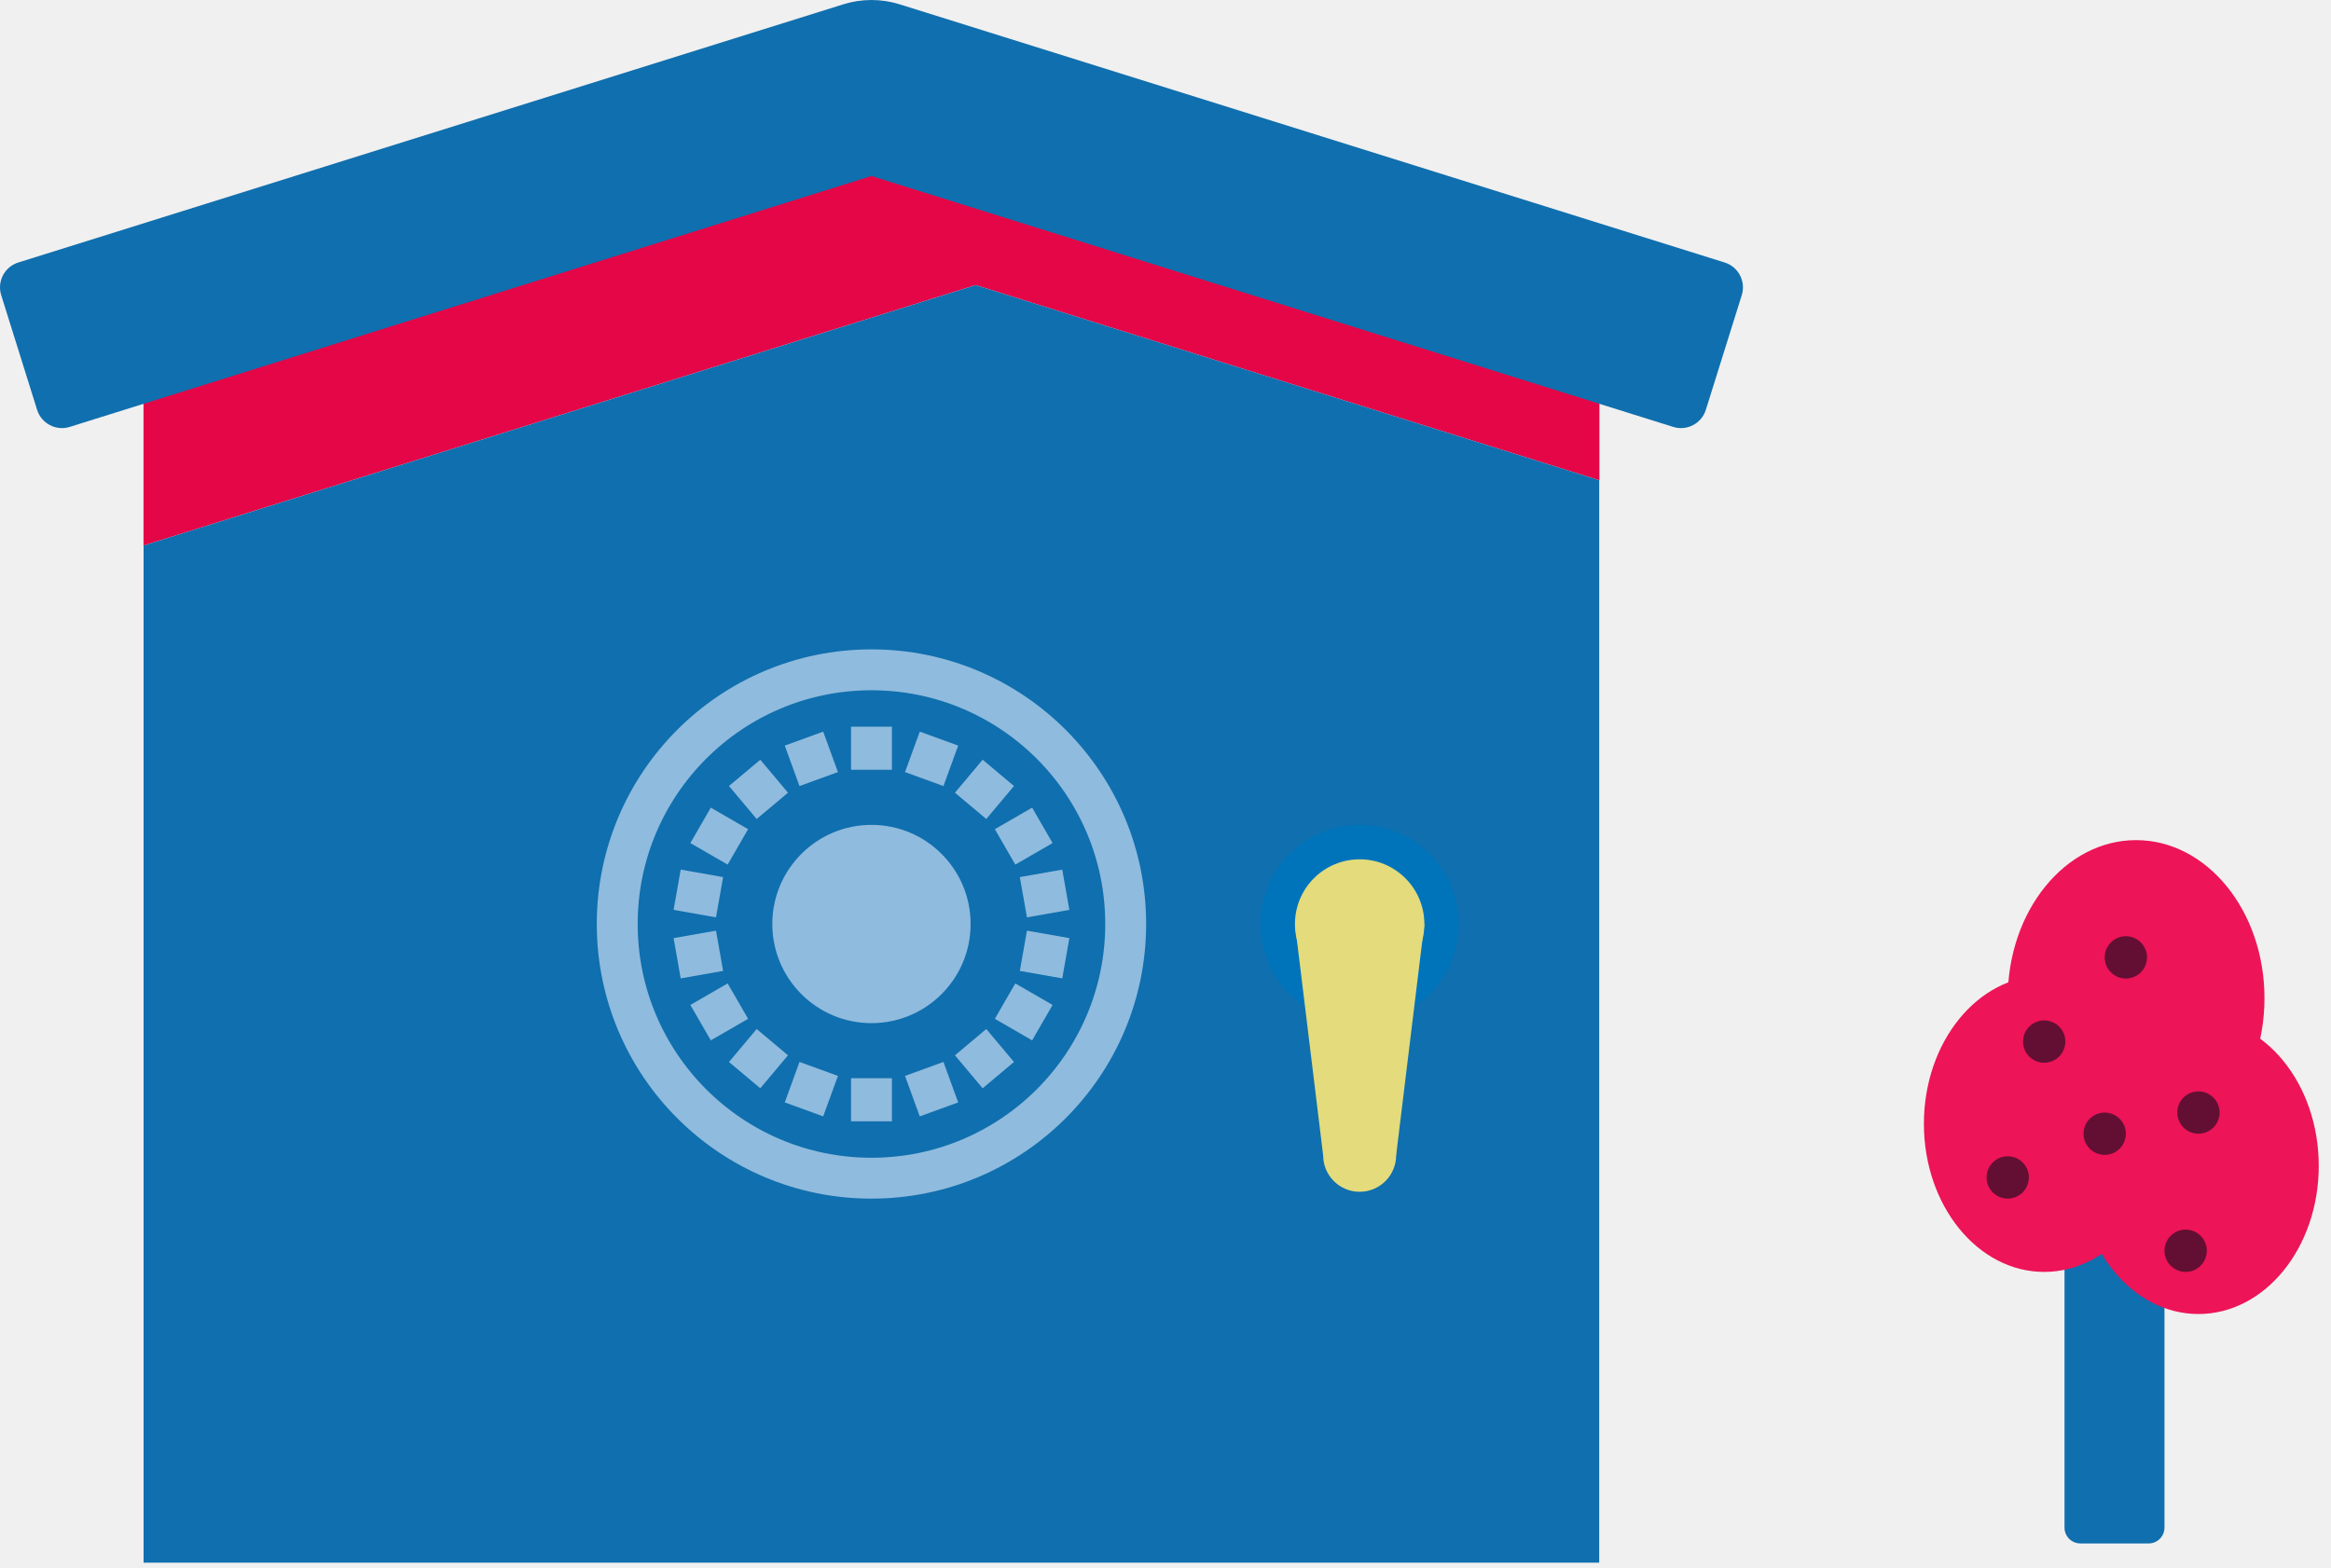
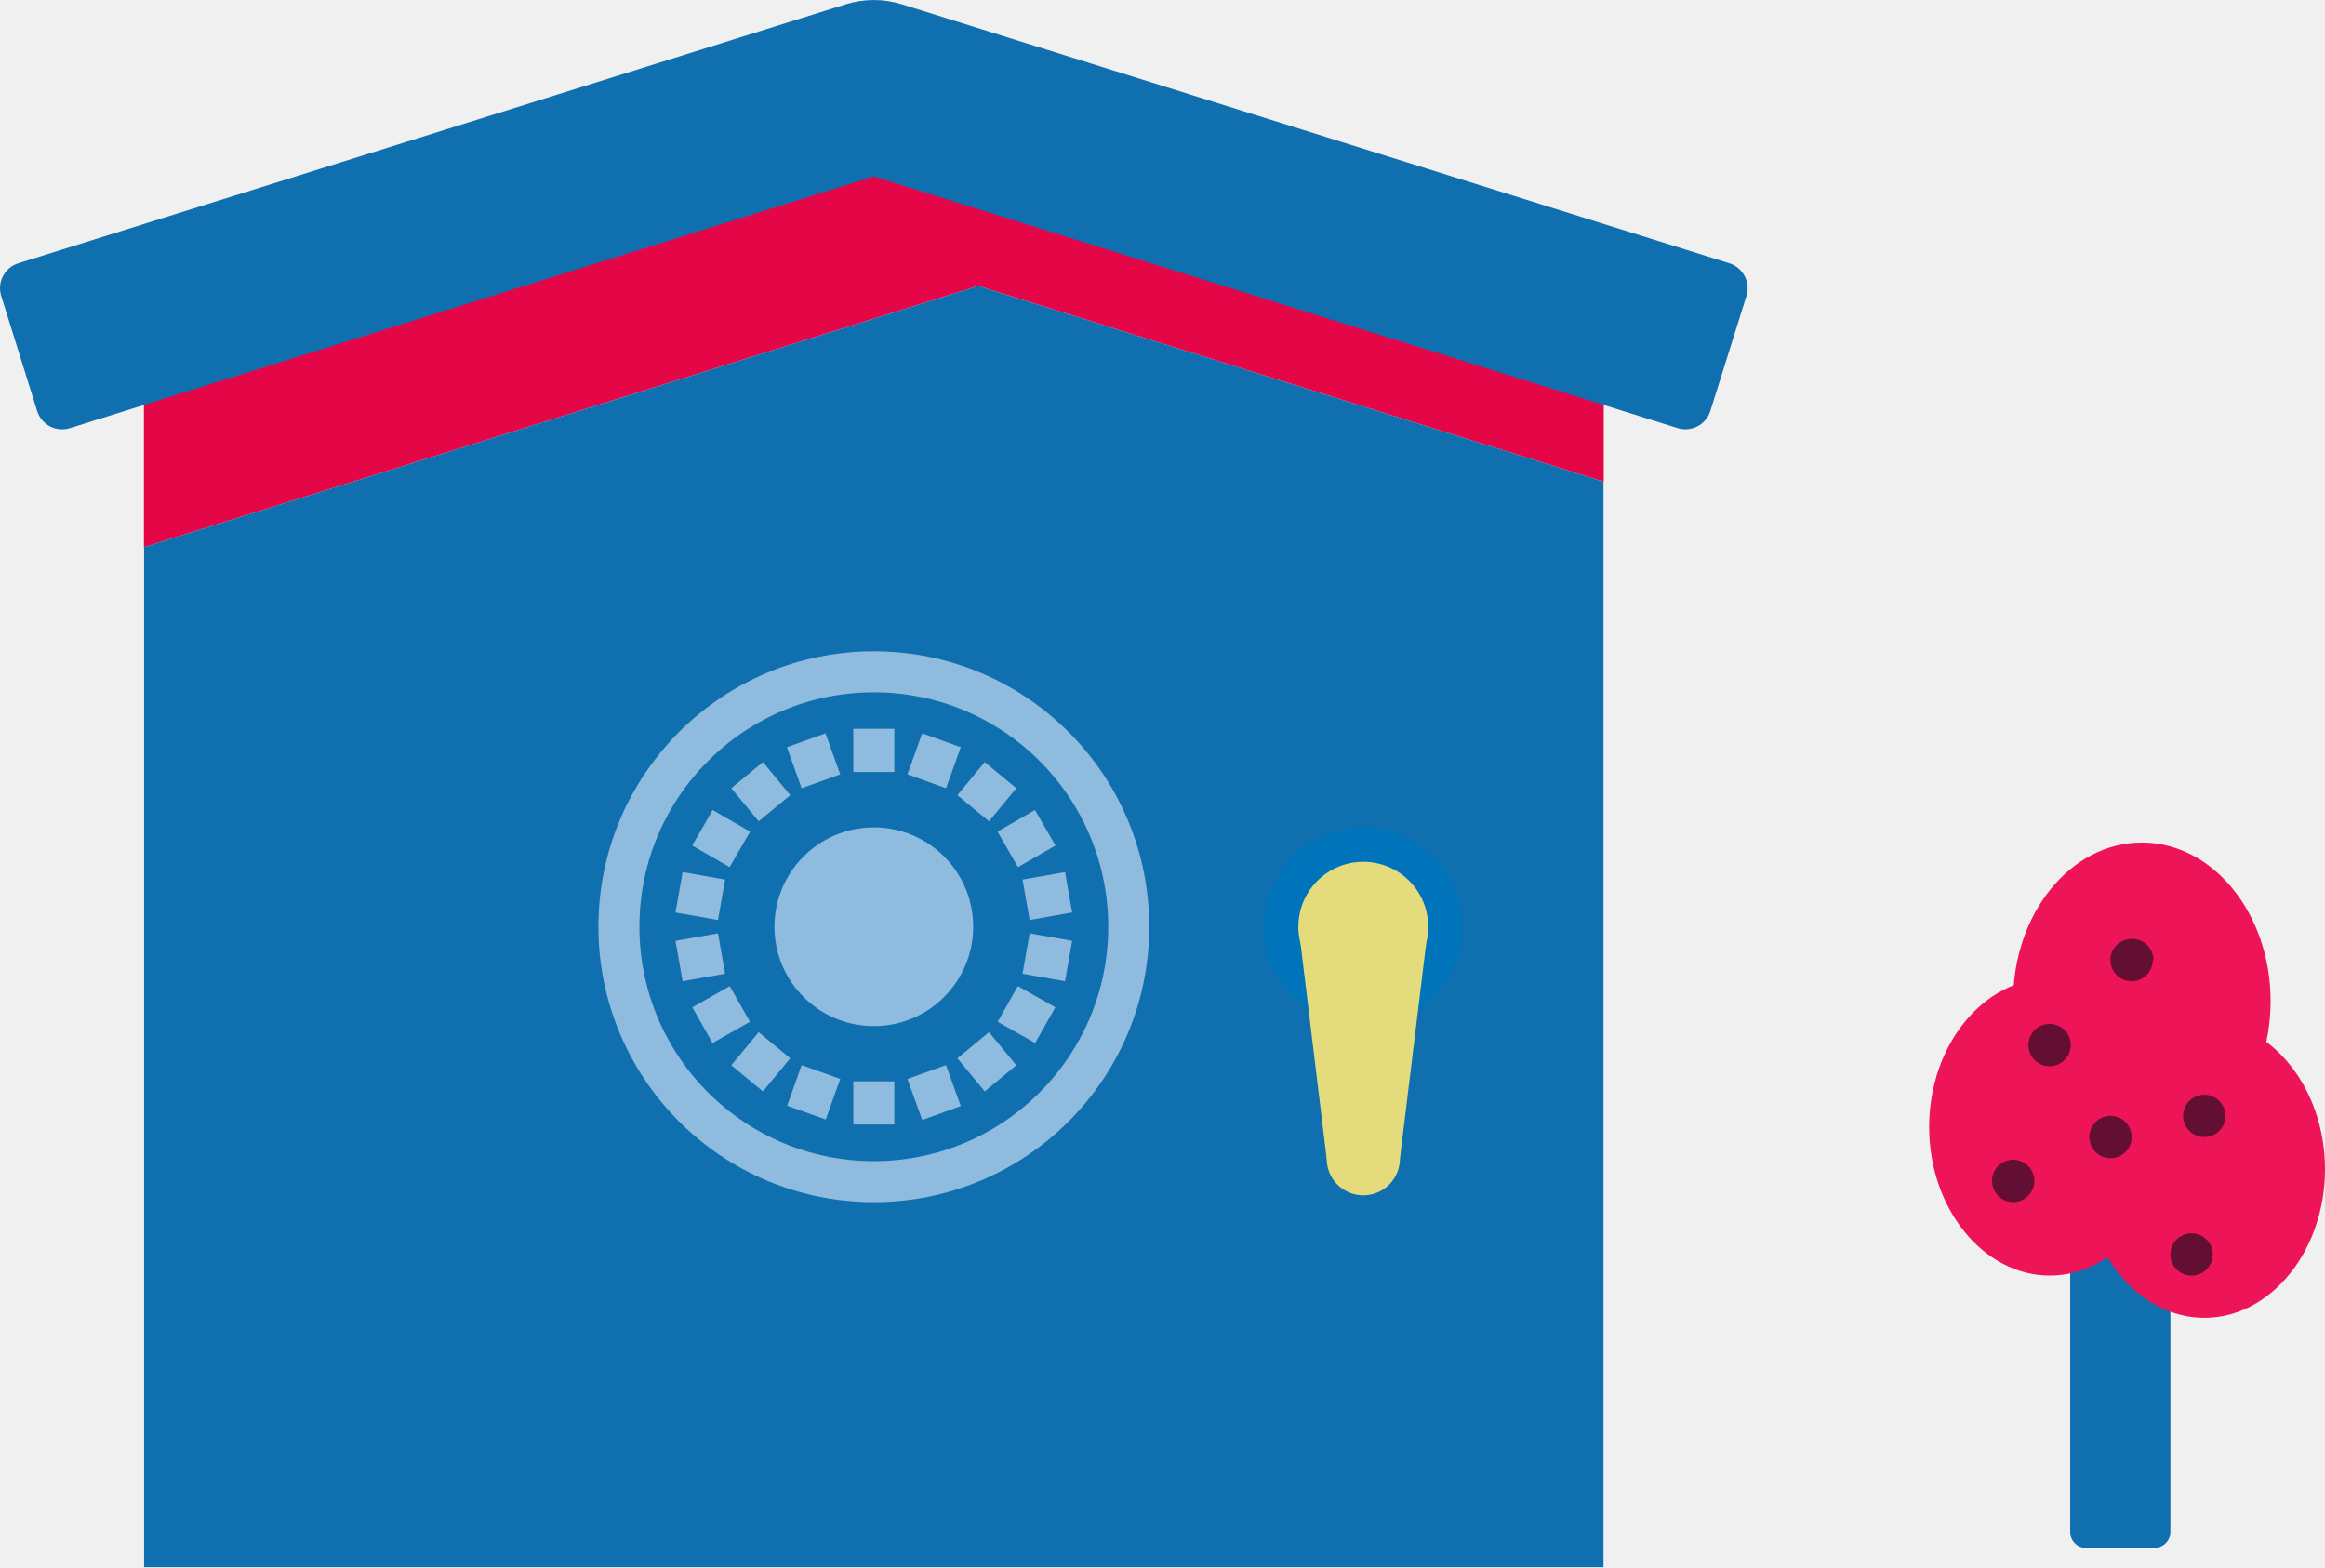
- <svg xmlns="http://www.w3.org/2000/svg" xmlns:xlink="http://www.w3.org/1999/xlink" viewBox="0 0 171 115" version="1.1">
+ <svg xmlns="http://www.w3.org/2000/svg" id="78828f78-802a-4ae0-91a6-a226489009e4" data-name="Layer 1" viewBox="0 0 170.1 114.67">
  <defs>
-     <polygon id="path-1" points="0.528 94 107.332 94 107.332 0.244 0.528 0.244" />
+     <mask id="6d6005e4-9937-4140-be11-a3687e6dfdf0" x="10.53" y="20.92" width="106.8" height="93.76" maskUnits="userSpaceOnUse">
+       <g transform="translate(0 0)">
+         <g id="e5006620-04b0-48ef-9a86-403e054380fb" data-name="mask-2">
+           <polygon id="0d933a93-9259-4124-b0d3-a9bd3f0ab58f" data-name="path-1" points="10.53 114.67 117.33 114.67 117.33 20.92 10.53 20.92 10.53 114.67" style="fill: #fff" />
+         </g>
+       </g>
+     </mask>
  </defs>
-   <g id="Page-1" stroke="none" stroke-width="1" fill="none" fill-rule="evenodd">
+   <g id="6218b090-4edf-46d8-8502-e07378b78667" data-name="Page-1">
    <g>
-       <path d="M157.623,113.246 L152.612,113.246 C151.971,113.246 151.451,112.726 151.451,112.084 L151.451,79.579 L158.784,79.579 L158.784,112.084 C158.784,112.726 158.265,113.246 157.623,113.246" id="Fill-1" fill="#106FAE" />
-       <path d="M170.101,85.543 C170.101,91.546 166.151,96.413 161.277,96.413 C156.403,96.413 152.452,91.546 152.452,85.543 C152.452,79.54 156.403,74.673 161.277,74.673 C166.151,74.673 170.101,79.54 170.101,85.543" id="Fill-3" fill="#ED1458" />
-       <path d="M158.785,82.454 C158.785,88.457 154.833,93.324 149.959,93.324 C145.087,93.324 141.136,88.457 141.136,82.454 C141.136,76.451 145.087,71.584 149.959,71.584 C154.833,71.584 158.785,76.451 158.785,82.454" id="Fill-5" fill="#ED1458" />
-       <path d="M166.119,73.242 C166.119,79.648 161.901,84.84 156.702,84.84 C151.5,84.84 147.285,79.648 147.285,73.242 C147.285,66.836 151.5,61.643 156.702,61.643 C161.901,61.643 166.119,66.836 166.119,73.242" id="Fill-7" fill="#ED1458" />
-       <path d="M157.504,70.246 C157.504,71.103 156.809,71.798 155.951,71.798 C155.094,71.798 154.399,71.103 154.399,70.246 C154.399,69.388 155.094,68.693 155.951,68.693 C156.809,68.693 157.504,69.388 157.504,70.246" id="Fill-9" fill="#630F33" />
-       <path d="M148.473,75.976 C148.72,75.155 149.585,74.689 150.407,74.936 C151.228,75.183 151.694,76.049 151.447,76.87 C151.2,77.691 150.334,78.157 149.513,77.91 C148.692,77.663 148.226,76.797 148.473,75.976" id="Fill-11" fill="#630F33" />
-       <path d="M159.789,81.184 C160.036,80.363 160.902,79.897 161.723,80.144 C162.544,80.391 163.01,81.257 162.763,82.078 C162.516,82.899 161.65,83.365 160.829,83.118 C160.008,82.871 159.542,82.005 159.789,81.184" id="Fill-13" fill="#630F33" />
-       <path d="M155.175,84.529 C154.433,84.958 153.483,84.703 153.054,83.961 C152.625,83.218 152.88,82.269 153.622,81.84 C154.365,81.411 155.315,81.666 155.743,82.408 C156.172,83.151 155.917,84.1 155.175,84.529" id="Fill-15" fill="#630F33" />
-       <path d="M148.061,87.737 C147.319,88.166 146.369,87.911 145.94,87.169 C145.511,86.426 145.766,85.477 146.508,85.048 C147.251,84.619 148.201,84.874 148.629,85.616 C149.058,86.359 148.804,87.308 148.061,87.737" id="Fill-17" fill="#630F33" />
-       <path d="M161.114,93.116 C160.372,93.545 159.423,93.29 158.994,92.548 C158.564,91.805 158.819,90.856 159.561,90.427 C160.304,89.998 161.254,90.253 161.682,90.995 C162.111,91.738 161.857,92.687 161.114,93.116" id="Fill-19" fill="#630F33" />
-       <polygon id="Fill-21" fill="#E50647" points="117.332 35.242 117.332 23.006 63.931 6.291 10.528 23.006 10.528 40.026 71.571 20.919" />
-       <g id="Group-25" transform="translate(10, 20.675)">
-         <mask id="mask-2" fill="white">
-           <use xlink:href="#path-1" />
-         </mask>
-         <g id="Clip-24" />
-         <polygon id="Fill-23" fill="#106FAE" mask="url(#mask-2)" points="107.332 94 107.332 14.567 61.571 0.244 0.528 19.351 0.528 94" />
+       <path id="d235aeec-8b35-4794-9fe0-432734a256c7" data-name="Fill-1" d="M157.62,113.25h-5a1.16,1.16,0,0,1-1.16-1.16V79.58h7.33v32.5a1.16,1.16,0,0,1-1.16,1.16" transform="translate(0 0)" style="fill: #106fae" />
+       <path id="32546a89-f979-4b6a-ae27-7f90cba406d8" data-name="Fill-3" d="M170.1,85.54c0,6-4,10.87-8.82,10.87s-8.82-4.87-8.82-10.87,4-10.87,8.82-10.87,8.82,4.87,8.82,10.87" transform="translate(0 0)" style="fill: #ed1458" />
+       <path id="3748f5c9-6162-46c3-8d00-1f75f63f4991" data-name="Fill-5" d="M158.78,82.45c0,6-4,10.87-8.82,10.87s-8.82-4.87-8.82-10.87,4-10.87,8.82-10.87,8.82,4.87,8.82,10.87" transform="translate(0 0)" style="fill: #ed1458" />
+       <path id="e6cd3810-d685-4ff6-b261-96d8a9b106b8" data-name="Fill-7" d="M166.12,73.24c0,6.41-4.22,11.6-9.42,11.6s-9.42-5.19-9.42-11.6,4.22-11.6,9.42-11.6,9.42,5.19,9.42,11.6" transform="translate(0 0)" style="fill: #ed1458" />
+       <path id="2730f7a7-24cf-484a-8429-f9402464caf7" data-name="Fill-9" d="M157.5,70.25A1.55,1.55,0,1,1,156,68.69a1.55,1.55,0,0,1,1.55,1.55" transform="translate(0 0)" style="fill: #630f33" />
+       <path id="2b1dc526-764d-4cdd-a357-620ea7eba18e" data-name="Fill-11" d="M148.47,76a1.55,1.55,0,1,1,1,1.93,1.55,1.55,0,0,1-1-1.93" transform="translate(0 0)" style="fill: #630f33" />
+       <path id="a3745b5c-be51-462e-89e8-37368dd00475" data-name="Fill-13" d="M159.79,81.18a1.55,1.55,0,1,1,1,1.93,1.55,1.55,0,0,1-1-1.93" transform="translate(0 0)" style="fill: #630f33" />
+       <path id="d6d98818-9d2d-4878-b202-f5742426aefb" data-name="Fill-15" d="M155.18,84.53a1.55,1.55,0,1,1,.57-2.12,1.55,1.55,0,0,1-.57,2.12" transform="translate(0 0)" style="fill: #630f33" />
+       <path id="09335847-6224-43e6-9956-e828592f82aa" data-name="Fill-17" d="M148.06,87.74a1.55,1.55,0,1,1,.57-2.12,1.55,1.55,0,0,1-.57,2.12" transform="translate(0 0)" style="fill: #630f33" />
+       <path id="902f964c-e060-4a31-a786-0c2788766b9a" data-name="Fill-19" d="M161.11,93.12a1.55,1.55,0,1,1,.57-2.12,1.55,1.55,0,0,1-.57,2.12" transform="translate(0 0)" style="fill: #630f33" />
+       <polygon id="1e0d87eb-8eb9-43bc-8b80-5d0bcbccfbf3" data-name="Fill-21" points="117.33 35.24 117.33 23.01 63.93 6.29 10.53 23.01 10.53 40.03 71.57 20.92 117.33 35.24" style="fill: #e50647" />
+       <g id="94dc91fc-3df1-4f78-8682-76e4b07e176f" data-name="Group-25">
+         <g style="mask: url(#6d6005e4-9937-4140-be11-a3687e6dfdf0)">
+           <polygon id="f26e4fd1-b8c3-4f53-859b-18376512e4b5" data-name="Fill-23" points="117.33 114.67 117.33 35.24 71.57 20.92 10.53 40.03 10.53 114.67 117.33 114.67" style="fill: #106fae" />
+         </g>
      </g>
-       <path d="M2.722,30.07 C3.037,31.077 4.109,31.638 5.117,31.323 L63.931,12.914 L122.744,31.323 C123.752,31.638 124.824,31.077 125.139,30.07 L127.774,21.656 C128.088,20.649 127.528,19.576 126.521,19.261 L65.999,0.317 C64.653,-0.105 63.209,-0.105 61.863,0.317 L1.34,19.261 C0.333,19.576 -0.227,20.649 0.088,21.656 L2.722,30.07 Z" id="Fill-26" fill="#106FAE" />
-       <path d="M82.58,67.797 C82.58,78.097 74.23,86.447 63.931,86.447 C53.63,86.447 45.28,78.097 45.28,67.797 C45.28,57.497 53.63,49.147 63.931,49.147 C74.23,49.147 82.58,57.497 82.58,67.797 Z" id="Stroke-28" stroke="#8FBBDE" stroke-width="3" />
-       <path d="M102.42,84.766 C102.42,86.246 101.221,87.445 99.742,87.445 C98.264,87.445 97.065,86.246 97.065,84.766 C97.065,83.287 98.264,82.088 99.742,82.088 C101.221,82.088 102.42,83.287 102.42,84.766" id="Fill-30" fill="#E3DB7C" />
-       <path d="M107.017,67.797 C107.017,71.815 103.76,75.071 99.743,75.071 C95.725,75.071 92.468,71.815 92.468,67.797 C92.468,63.78 95.725,60.523 99.743,60.523 C103.76,60.523 107.017,63.78 107.017,67.797" id="Fill-32" fill="#0074BB" />
-       <path d="M104.489,67.797 C104.489,70.419 102.364,72.544 99.743,72.544 C97.122,72.544 94.997,70.419 94.997,67.797 C94.997,65.176 97.122,63.051 99.743,63.051 C102.364,63.051 104.489,65.176 104.489,67.797" id="Fill-34" fill="#E3DB7C" />
-       <polygon id="Fill-36" fill="#E3DB7C" points="94.996 67.797 97.064 84.767 102.42 84.767 104.488 67.797" />
-       <path d="M71.204,67.797 C71.204,71.815 67.947,75.071 63.931,75.071 C59.913,75.071 56.656,71.815 56.656,67.797 C56.656,63.78 59.913,60.523 63.931,60.523 C67.947,60.523 71.204,63.78 71.204,67.797" id="Fill-38" fill="#8FBBDE" />
-       <path d="M63.931,56.48 L63.931,53.32" id="Stroke-40" stroke="#8FBBDE" stroke-width="3" />
-       <path d="M67.801,57.163 L68.882,54.194" id="Stroke-42" stroke="#8FBBDE" stroke-width="3" />
-       <path d="M71.204,59.128 L73.235,56.707" id="Stroke-44" stroke="#8FBBDE" stroke-width="3" />
-       <path d="M73.731,62.139 L76.467,60.559" id="Stroke-46" stroke="#8FBBDE" stroke-width="3" />
-       <path d="M75.075,65.832 L78.187,65.283" id="Stroke-48" stroke="#8FBBDE" stroke-width="3" />
-       <path d="M75.075,69.762 L78.187,70.31" id="Stroke-50" stroke="#8FBBDE" stroke-width="3" />
-       <path d="M73.731,73.455 L76.467,75.035" id="Stroke-52" stroke="#8FBBDE" stroke-width="3" />
-       <path d="M71.204,76.466 L73.235,78.886" id="Stroke-54" stroke="#8FBBDE" stroke-width="3" />
-       <path d="M67.801,78.43 L68.882,81.4" id="Stroke-56" stroke="#8FBBDE" stroke-width="3" />
-       <path d="M63.931,79.113 L63.931,82.273" id="Stroke-58" stroke="#8FBBDE" stroke-width="3" />
-       <path d="M60.06,78.43 L58.98,81.4" id="Stroke-60" stroke="#8FBBDE" stroke-width="3" />
-       <path d="M56.657,76.466 L54.626,78.886" id="Stroke-62" stroke="#8FBBDE" stroke-width="3" />
-       <path d="M54.13,73.455 L51.394,75.035" id="Stroke-64" stroke="#8FBBDE" stroke-width="3" />
-       <path d="M52.786,69.762 L49.675,70.31" id="Stroke-66" stroke="#8FBBDE" stroke-width="3" />
-       <path d="M52.786,65.832 L49.675,65.283" id="Stroke-68" stroke="#8FBBDE" stroke-width="3" />
-       <path d="M54.13,62.139 L51.394,60.559" id="Stroke-70" stroke="#8FBBDE" stroke-width="3" />
-       <path d="M56.657,59.128 L54.626,56.707" id="Stroke-72" stroke="#8FBBDE" stroke-width="3" />
-       <path d="M60.06,57.163 L58.98,54.194" id="Stroke-74" stroke="#8FBBDE" stroke-width="3" />
+       <path id="f4366f03-29e7-4d01-9622-addc7be7be90" data-name="Fill-26" d="M2.72,30.07a1.91,1.91,0,0,0,2.4,1.25L63.93,12.91l58.81,18.41a1.91,1.91,0,0,0,2.39-1.25l2.64-8.41a1.91,1.91,0,0,0-1.25-2.4L66,.32a6.91,6.91,0,0,0-4.14,0L1.34,19.26a1.91,1.91,0,0,0-1.25,2.4Z" transform="translate(0 0)" style="fill: #106fae" />
+       <path id="7e98794f-778f-4483-92bd-8868f5894fdf" data-name="Stroke-28" d="M82.58,67.8A18.65,18.65,0,1,1,63.93,49.15,18.65,18.65,0,0,1,82.58,67.8Z" transform="translate(0 0)" style="fill: none;stroke: #8fbbde;stroke-width: 3px" />
+       <path id="7e91b9b9-ac93-4638-822c-e4c642bbe1c7" data-name="Fill-30" d="M102.42,84.77a2.68,2.68,0,1,1-2.68-2.68,2.68,2.68,0,0,1,2.68,2.68" transform="translate(0 0)" style="fill: #e3db7c" />
+       <path id="740043b8-c7cc-4aba-8bdc-59099fff8af6" data-name="Fill-32" d="M107,67.8a7.27,7.27,0,1,1-7.27-7.27A7.27,7.27,0,0,1,107,67.8" transform="translate(0 0)" style="fill: #0074bb" />
+       <path id="cd749f1c-e809-4a09-a905-33cdbc3cb040" data-name="Fill-34" d="M104.49,67.8a4.75,4.75,0,1,1-4.75-4.75,4.75,4.75,0,0,1,4.75,4.75" transform="translate(0 0)" style="fill: #e3db7c" />
+       <polygon id="b1301435-fc83-427e-b877-835e16fbee56" data-name="Fill-36" points="95 67.8 97.06 84.77 102.42 84.77 104.49 67.8 95 67.8" style="fill: #e3db7c" />
+       <path id="5bc34bd5-f517-4ecb-921f-ab131db30f4e" data-name="Fill-38" d="M71.2,67.8a7.27,7.27,0,1,1-7.27-7.27A7.27,7.27,0,0,1,71.2,67.8" transform="translate(0 0)" style="fill: #8fbbde" />
+       <path id="b7a82b32-3f87-42e6-8712-db661203fa11" data-name="Stroke-40" d="M63.93,56.48V53.32" transform="translate(0 0)" style="fill: none;stroke: #8fbbde;stroke-width: 3px" />
+       <path id="47d12ee9-4a17-4c49-a2d3-36de57ecfbb4" data-name="Stroke-42" d="M67.8,57.16l1.08-3" transform="translate(0 0)" style="fill: none;stroke: #8fbbde;stroke-width: 3px" />
+       <path id="766f06ff-4e43-4acf-8116-3a957afcd75e" data-name="Stroke-44" d="M71.2,59.13l2-2.42" transform="translate(0 0)" style="fill: none;stroke: #8fbbde;stroke-width: 3px" />
+       <path id="24d90ecc-114f-462e-a709-500d6b3b23b8" data-name="Stroke-46" d="M73.73,62.14l2.74-1.58" transform="translate(0 0)" style="fill: none;stroke: #8fbbde;stroke-width: 3px" />
+       <path id="cfd97216-9033-460e-95bd-e9c23c2055d8" data-name="Stroke-48" d="M75.07,65.83l3.11-.55" transform="translate(0 0)" style="fill: none;stroke: #8fbbde;stroke-width: 3px" />
+       <path id="c01e1a9c-5dbf-4d50-98b9-9d1bf72e57a1" data-name="Stroke-50" d="M75.07,69.76l3.11.55" transform="translate(0 0)" style="fill: none;stroke: #8fbbde;stroke-width: 3px" />
+       <path id="c7c8c999-87fe-4cce-b362-1c7284e41f3e" data-name="Stroke-52" d="M73.73,73.45,76.47,75" transform="translate(0 0)" style="fill: none;stroke: #8fbbde;stroke-width: 3px" />
+       <path id="1edfe0ac-a25c-4431-b741-bd0abc44ae4f" data-name="Stroke-54" d="M71.2,76.47l2,2.42" transform="translate(0 0)" style="fill: none;stroke: #8fbbde;stroke-width: 3px" />
+       <path id="2bf26655-4875-4686-b336-449a476a7f89" data-name="Stroke-56" d="M67.8,78.43l1.08,3" transform="translate(0 0)" style="fill: none;stroke: #8fbbde;stroke-width: 3px" />
+       <path id="f15c58f2-2e4f-4a8b-8f94-820a0f9e6a2b" data-name="Stroke-58" d="M63.93,79.11v3.16" transform="translate(0 0)" style="fill: none;stroke: #8fbbde;stroke-width: 3px" />
+       <path id="6ebdd31d-7df1-4712-af47-ba80c0a5cf36" data-name="Stroke-60" d="M60.06,78.43,59,81.4" transform="translate(0 0)" style="fill: none;stroke: #8fbbde;stroke-width: 3px" />
+       <path id="8fac1859-774d-47ef-9197-e27e99232d5d" data-name="Stroke-62" d="M56.66,76.47l-2,2.42" transform="translate(0 0)" style="fill: none;stroke: #8fbbde;stroke-width: 3px" />
+       <path id="47fff55d-a894-4c16-b7cc-d530b6f50ed5" data-name="Stroke-64" d="M54.13,73.45,51.39,75" transform="translate(0 0)" style="fill: none;stroke: #8fbbde;stroke-width: 3px" />
+       <path id="6c481b7a-29e6-43a4-93b2-a966380eea75" data-name="Stroke-66" d="M52.79,69.76l-3.11.55" transform="translate(0 0)" style="fill: none;stroke: #8fbbde;stroke-width: 3px" />
+       <path id="c72334ce-a4c7-4618-a723-b9bc9d452f1b" data-name="Stroke-68" d="M52.79,65.83l-3.11-.55" transform="translate(0 0)" style="fill: none;stroke: #8fbbde;stroke-width: 3px" />
+       <path id="10934889-3120-4b97-8757-90af42eea4f9" data-name="Stroke-70" d="M54.13,62.14l-2.74-1.58" transform="translate(0 0)" style="fill: none;stroke: #8fbbde;stroke-width: 3px" />
+       <path id="62bd1ccf-5021-4632-a967-03102d551c61" data-name="Stroke-72" d="M56.66,59.13l-2-2.42" transform="translate(0 0)" style="fill: none;stroke: #8fbbde;stroke-width: 3px" />
+       <path id="03dc4221-eb3e-405f-8e03-ae08499355f2" data-name="Stroke-74" d="M60.06,57.16l-1.08-3" transform="translate(0 0)" style="fill: none;stroke: #8fbbde;stroke-width: 3px" />
    </g>
  </g>
</svg>
